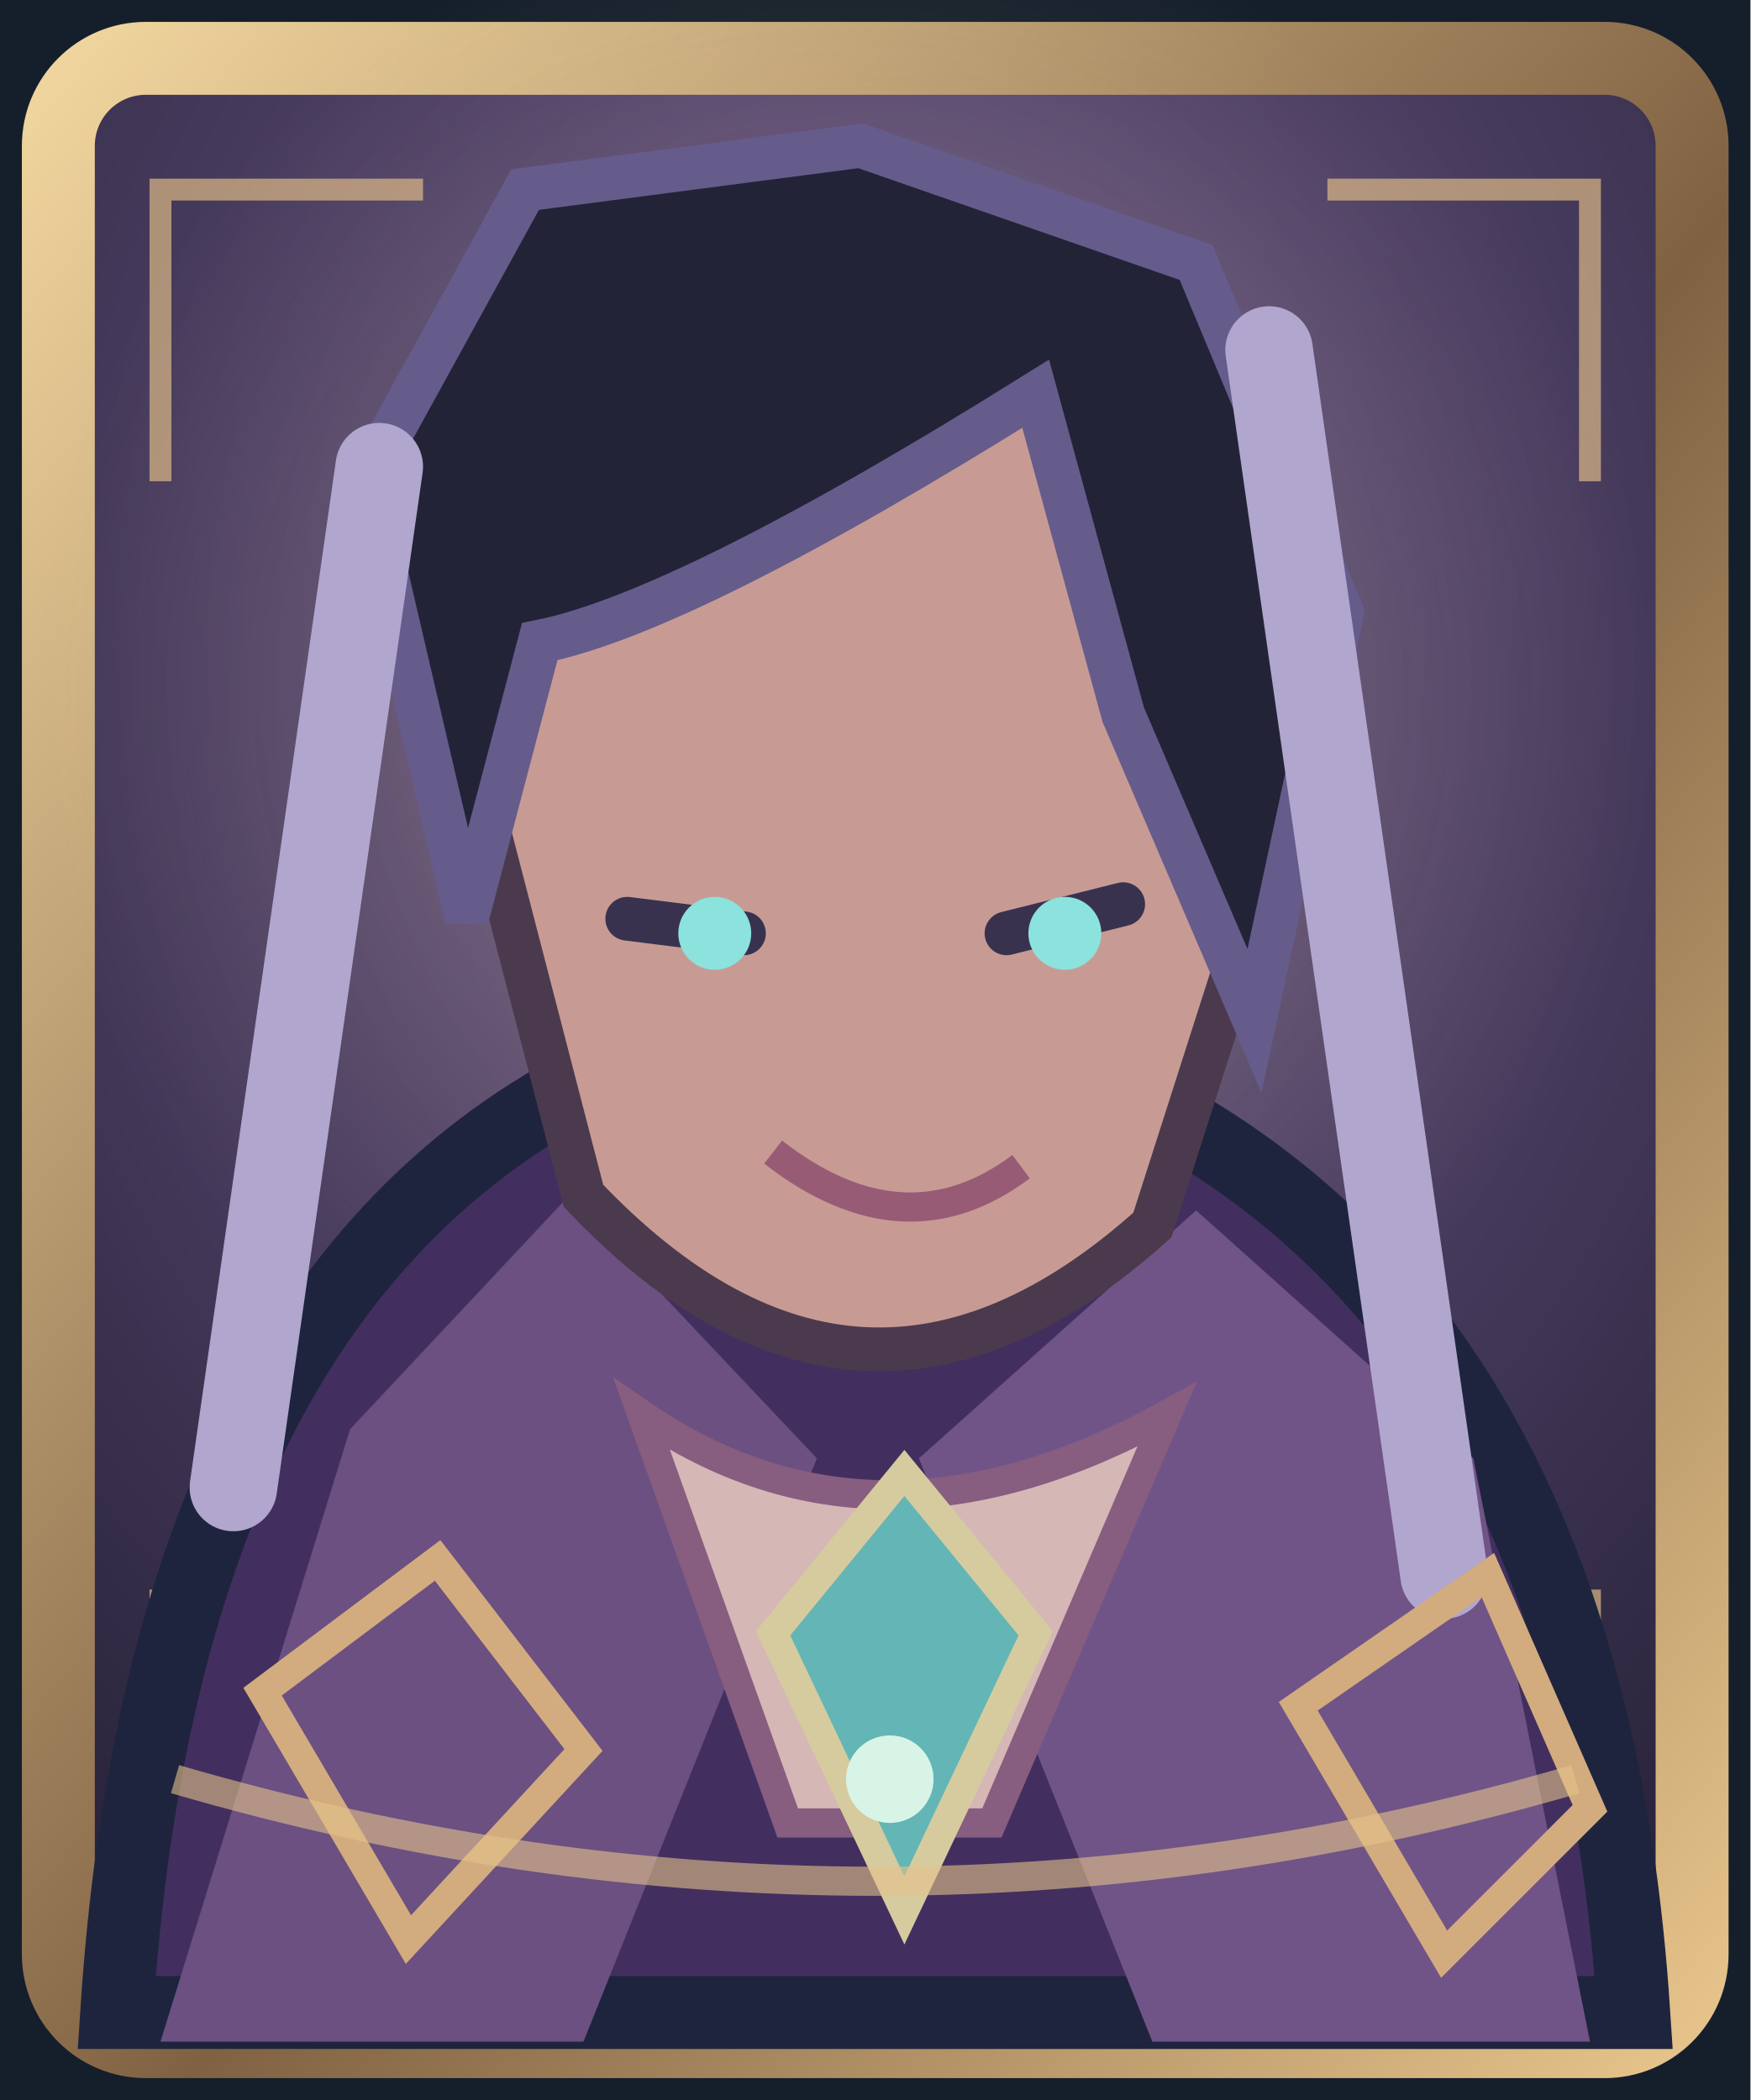
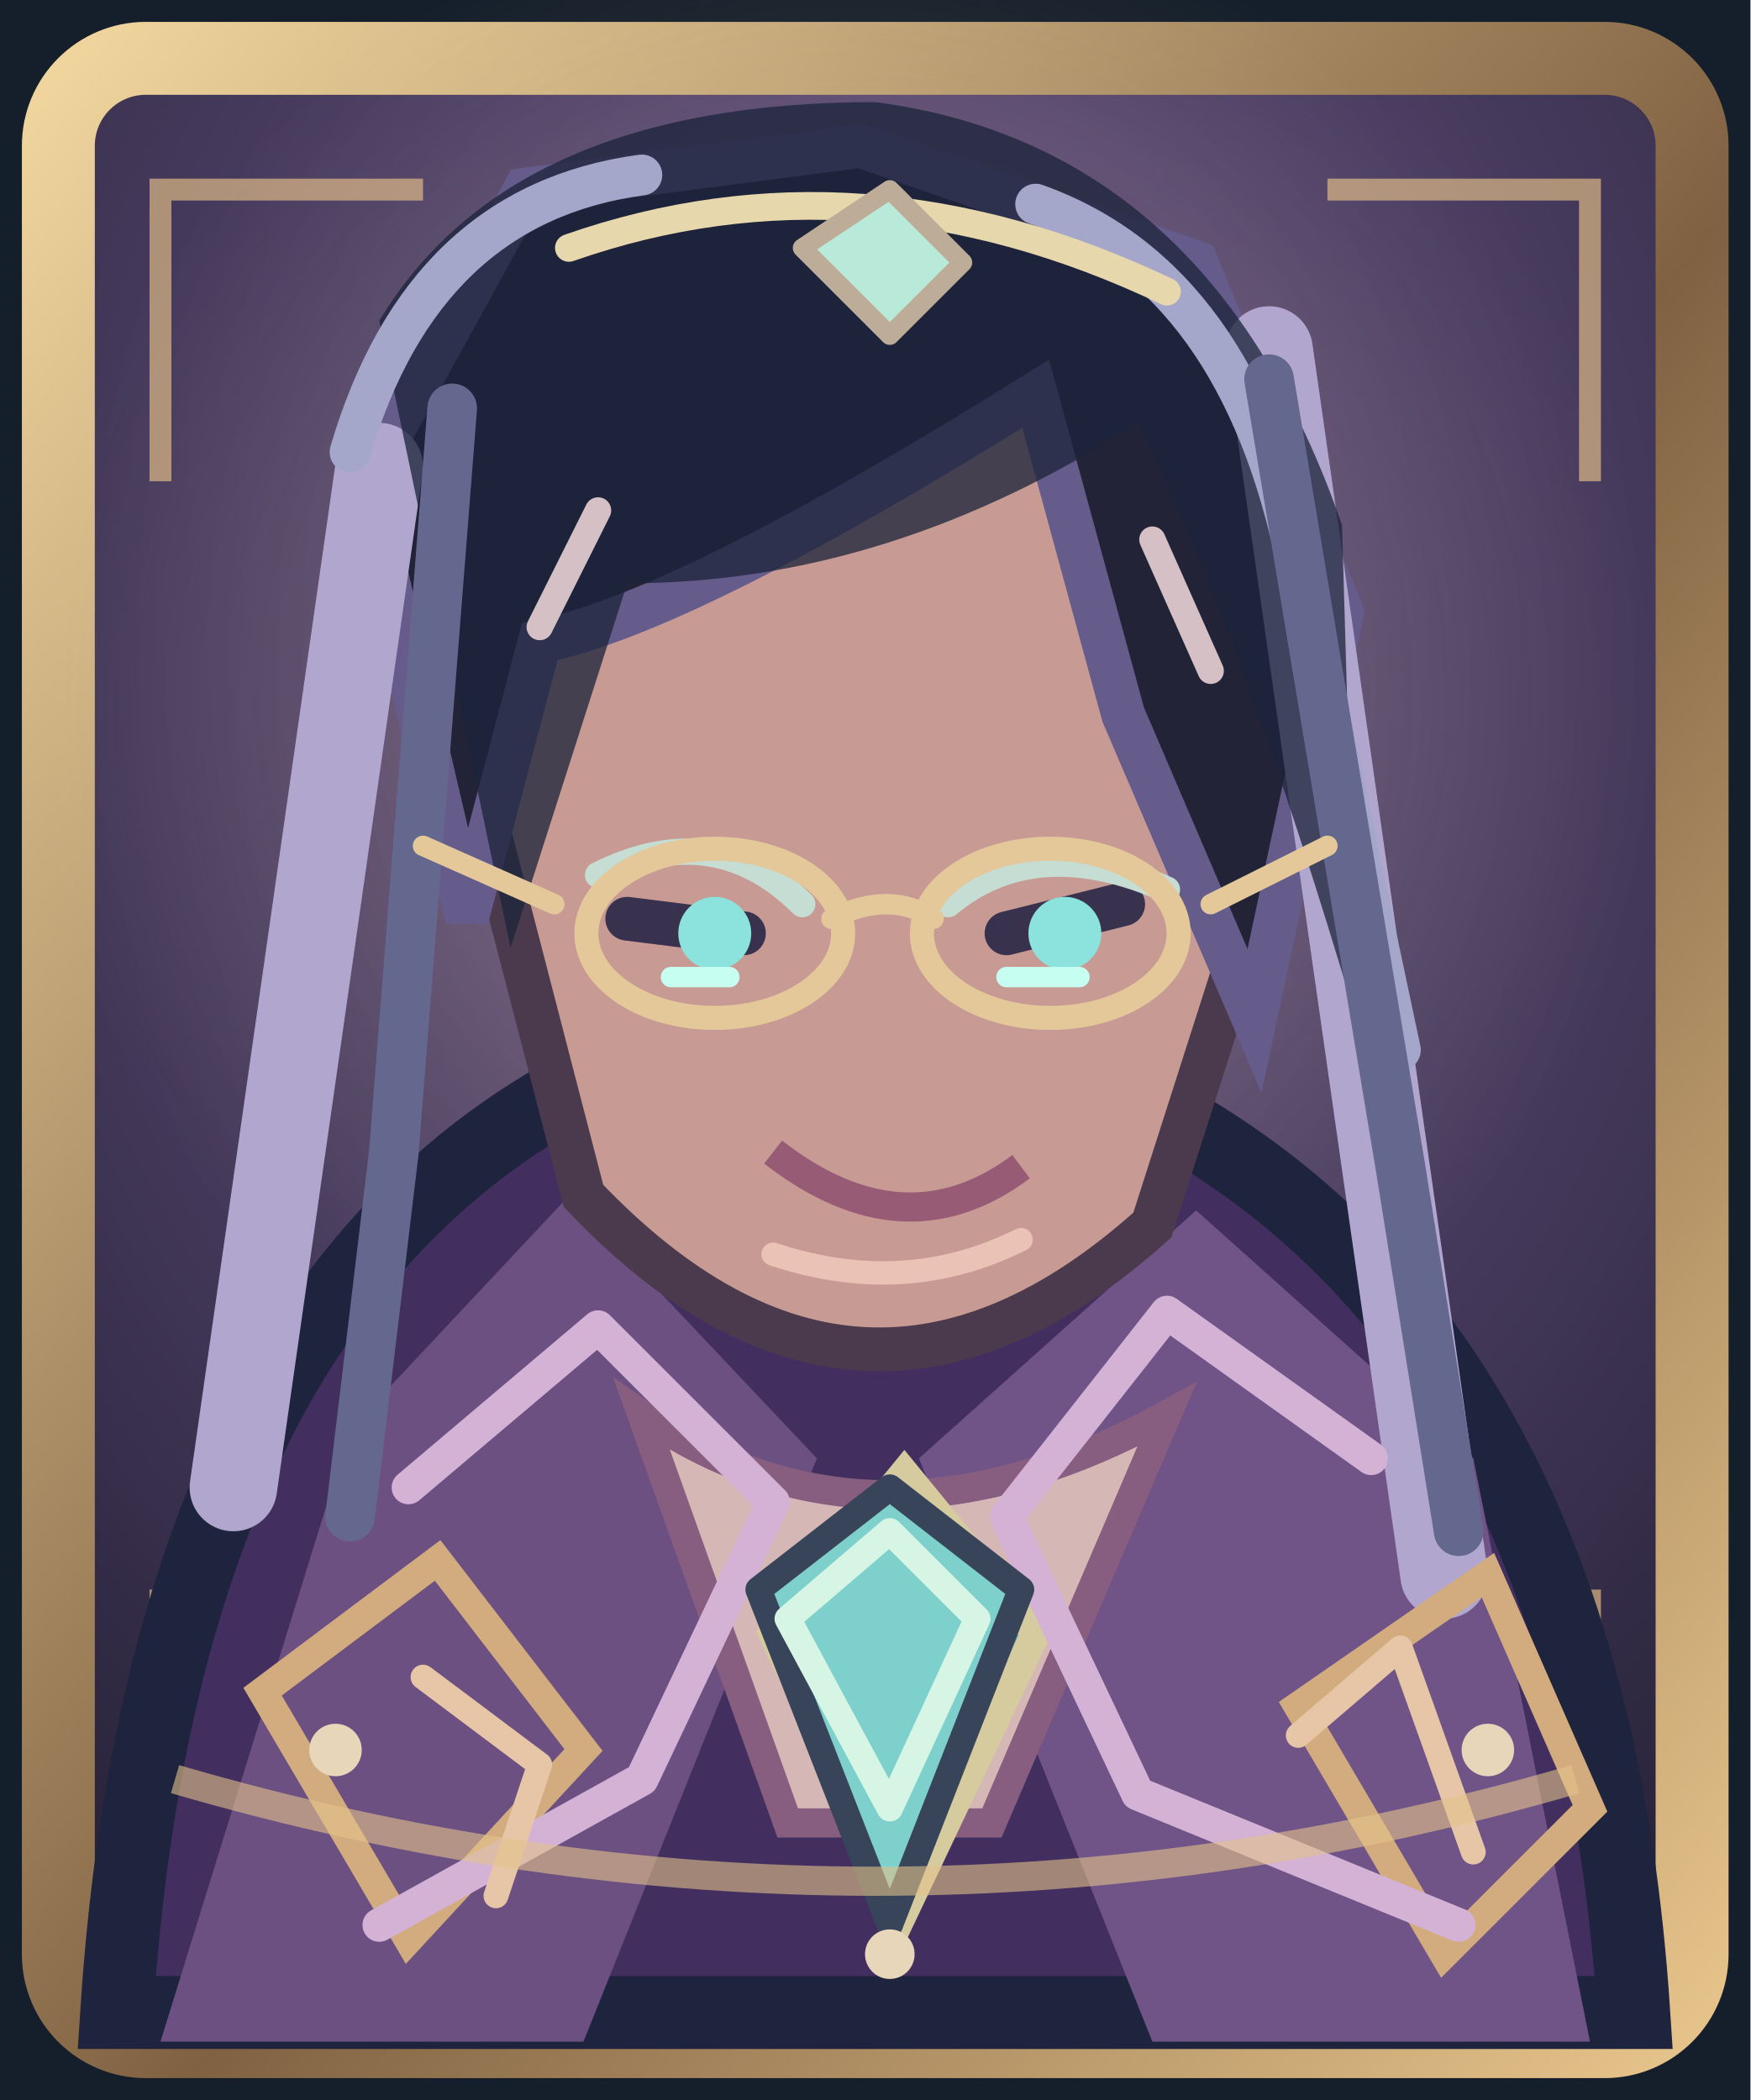
<svg xmlns="http://www.w3.org/2000/svg" viewBox="0 0 120 144" role="img" aria-labelledby="title">
  <defs>
    <radialGradient id="bg" cx="50%" cy="29%" r="78%">
      <stop stop-color="#705a8c" />
      <stop offset="1" stop-color="#29243b" />
    </radialGradient>
    <linearGradient id="rim" x1="0" y1="0" x2="1" y2="1">
      <stop stop-color="#f0d49d" />
      <stop offset=".55" stop-color="#806243" />
      <stop offset="1" stop-color="#e5c289" />
    </linearGradient>
    <radialGradient id="halo">
      <stop stop-color="#f3dcad" stop-opacity=".27" />
      <stop offset="1" stop-color="#f3dcad" stop-opacity="0" />
    </radialGradient>
  </defs>
  <rect width="120" height="144" fill="#151f2b" />
  <rect x="4" y="4" width="112" height="136" rx="6" fill="url(#bg)" stroke="url(#rim)" stroke-width="5" />
  <circle cx="58" cy="48" r="56" fill="url(#halo)" />
  <g fill="none" stroke="#e7c289" stroke-width="1.5" opacity=".65">
    <path d="M11 33V13H29M91 13H109V33M11 109V131H29M91 131H109V109" />
  </g>
  <g>
    <path d="M8 138Q11 92 37 76L79 76Q109 92 112 138Z" fill="#422f5f" stroke="#1e243d" stroke-width="5" />
    <path d="M24 98L39 82L56 100L40 140H11Z" fill="#6b5081" />
    <path d="M82 83L101 100L109 140H79L63 100Z" fill="#705487" />
    <path d="M33 55Q30 22 61 21Q87 24 87 59L79 84Q59 102 40 82Z" fill="#c79b94" stroke="#4b3a4d" stroke-width="3" />
    <path d="M32 63L25 33L36 13L59 10L82 18L92 42L86 70L77 49L71 27Q47 42 37 44Z" fill="#222337" stroke="#655c8c" stroke-width="3" />
    <path d="M26 32L16 102M87 24L99 108" fill="none" stroke="#b1a6ce" stroke-width="6" stroke-linecap="round" />
    <path d="M43 63L51 64M69 64L77 62" stroke="#39324f" stroke-width="3" stroke-linecap="round" />
    <circle cx="49" cy="64" r="2.5" fill="#8ce2dc" />
    <circle cx="73" cy="64" r="2.5" fill="#8ce2dc" />
    <path d="M53 79Q62 86 70 80" fill="none" stroke="#985b75" stroke-width="2" />
    <path d="M44 97Q60 108 80 97L68 125H54Z" fill="#d5b7b6" stroke="#875d80" stroke-width="2" />
    <path d="M53 112L62 101L71 112L62 131Z" fill="#63b6b5" stroke="#d6cb9f" stroke-width="2" />
    <g stroke="#d2ac7e" fill="none" stroke-width="2">
      <path d="M18 116L30 107L40 120L28 133Z" />
      <path d="M89 117L102 108L109 124L99 134Z" />
    </g>
    <circle cx="61" cy="122" r="3" fill="#d8f4e7" />
  </g>
+   <g id="atelier-portrait" stroke-linejoin="round" stroke-linecap="round">
+     <path d="M26 22Q35 7 60 7Q83 10 92 36L93 70Q85 43 78 29Q61 40 43 40L35 65Z" fill="#1c243b" opacity=".76" />
+     <path d="M24 31Q29 14 44 12M71 14Q85 19 89 39L96 72" stroke="#a5a7ca" stroke-width="2.8" fill="none" />
+     <path d="M31 28L27 79L24 104M87 26L96 80L100 105" stroke="#65688e" stroke-width="3.4" fill="none" />
+     <path d="M37 43L41 35M79 37L83 46" stroke="#d5c1c5" stroke-width="1.8" />
+     <path d="M41 60Q49 56 55 62M65 62Q71 57 80 61" stroke="#c5ddd2" stroke-width="1.8" fill="none" />
+     <ellipse cx="49" cy="64" rx="8.8" ry="5.8" fill="none" stroke="#e4c89a" stroke-width="1.65" />
+     <ellipse cx="72" cy="64" rx="8.8" ry="5.8" fill="none" stroke="#e4c89a" stroke-width="1.65" />
+     <path d="M57 63Q61 61 64 63M38 62L29 58M83 62L91 58" stroke="#e4c89a" stroke-width="1.4" fill="none" />
+     <path d="M46 67L50 67M69 67L74 67" stroke="#c6fff2" stroke-width="1.4" />
+     <path d="M53 86Q62 89 70 85" stroke="#eac2b6" stroke-width="1.6" fill="none" />
+     <path d="M28 102L41 91L53 103L44 122L26 132M94 100L80 90L69 104L78 123L100 132" stroke="#d3b2d5" stroke-width="2.3" fill="none" />
+     <path d="M29 115L37 121L34 130M89 119L96 113L101 127" fill="none" stroke="#e7c6a8" stroke-width="1.7" />
+     <path d="M52 109L61 102L70 109L61 132Z" fill="#7dd0cc" stroke="#38445a" stroke-width="1.8" />
+     <path d="M54 111L61 105L67 111L61 124Z" fill="none" stroke="#d7f5e5" stroke-width="1.8" />
+     <path d="M39 17Q59 10 80 20" stroke="#e7d7ac" stroke-width="1.9" fill="none" />
+     <path d="M55 17L61 13L66 18L61 23Z" fill="#b8e9d9" stroke="#bdac98" stroke-width="1.3" />
+     <g fill="#e7d6b9">
+       <circle cx="23" cy="120" r="1.8" />
+       <circle cx="102" cy="120" r="1.8" />
+       <circle cx="61" cy="134" r="1.7" />
+     </g>
+   </g>
  <path d="M12 122Q60 136 108 122" fill="none" stroke="#e2c28a" stroke-width="2" opacity=".6" />
</svg>
